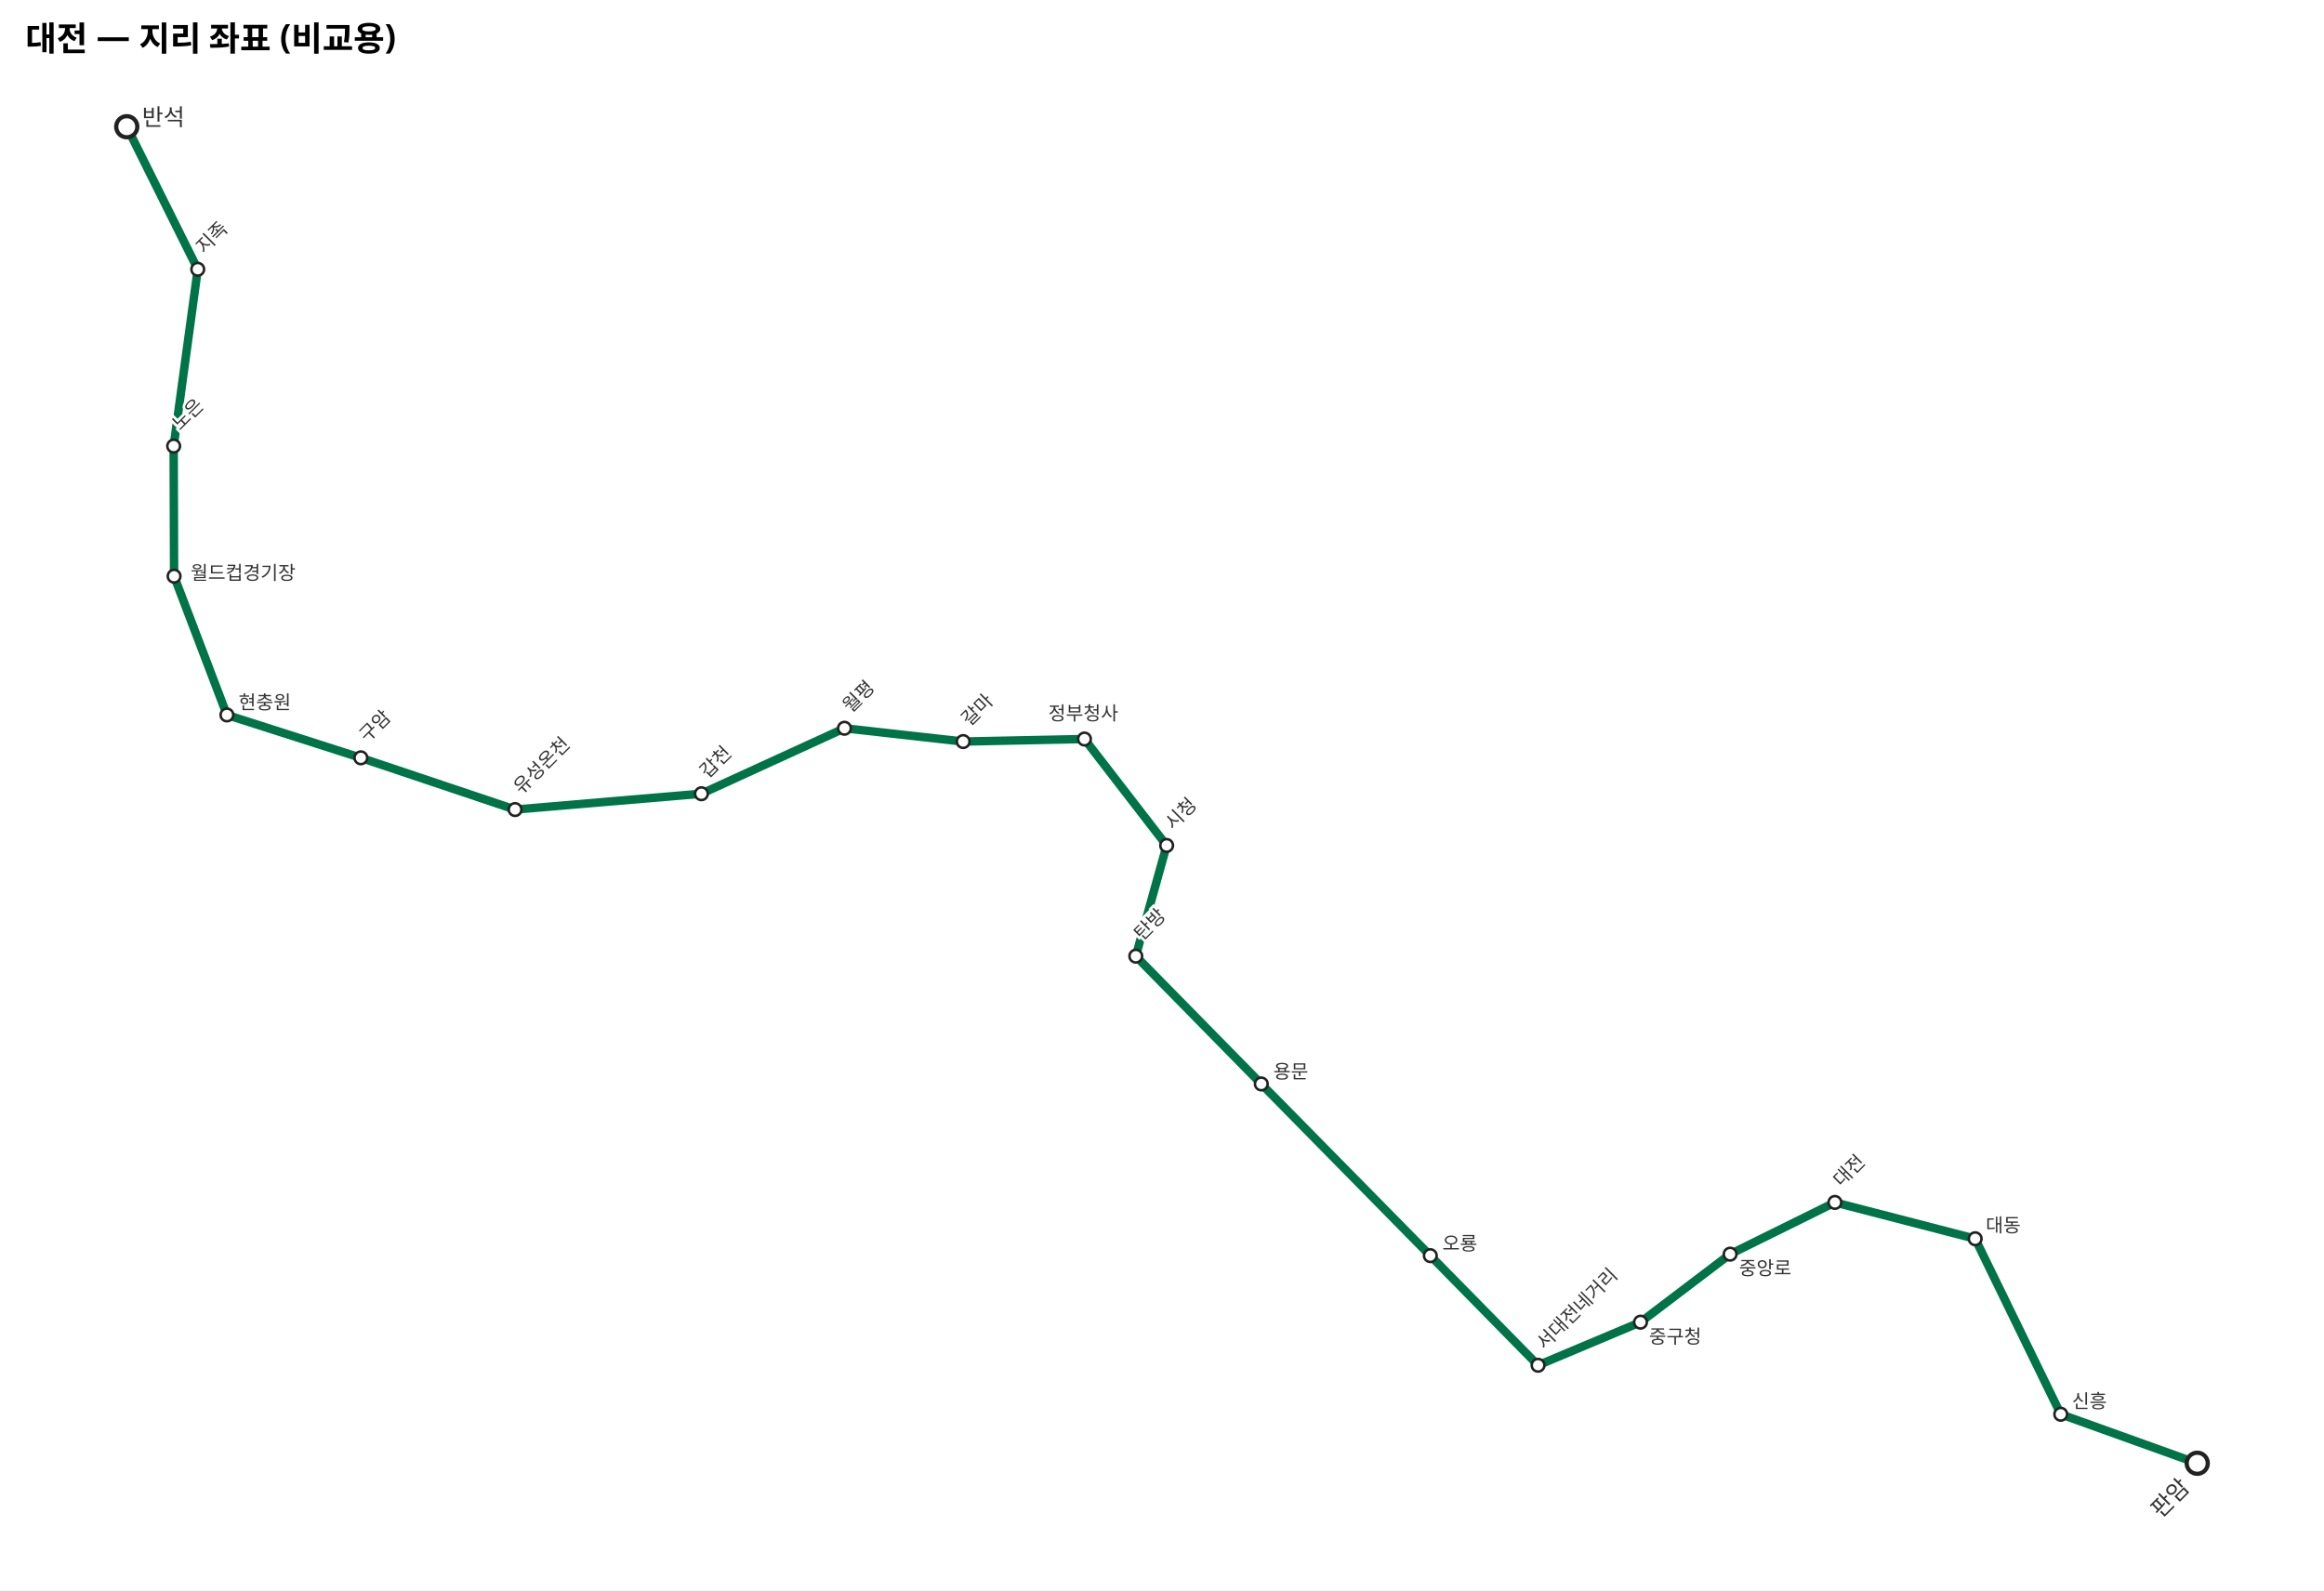
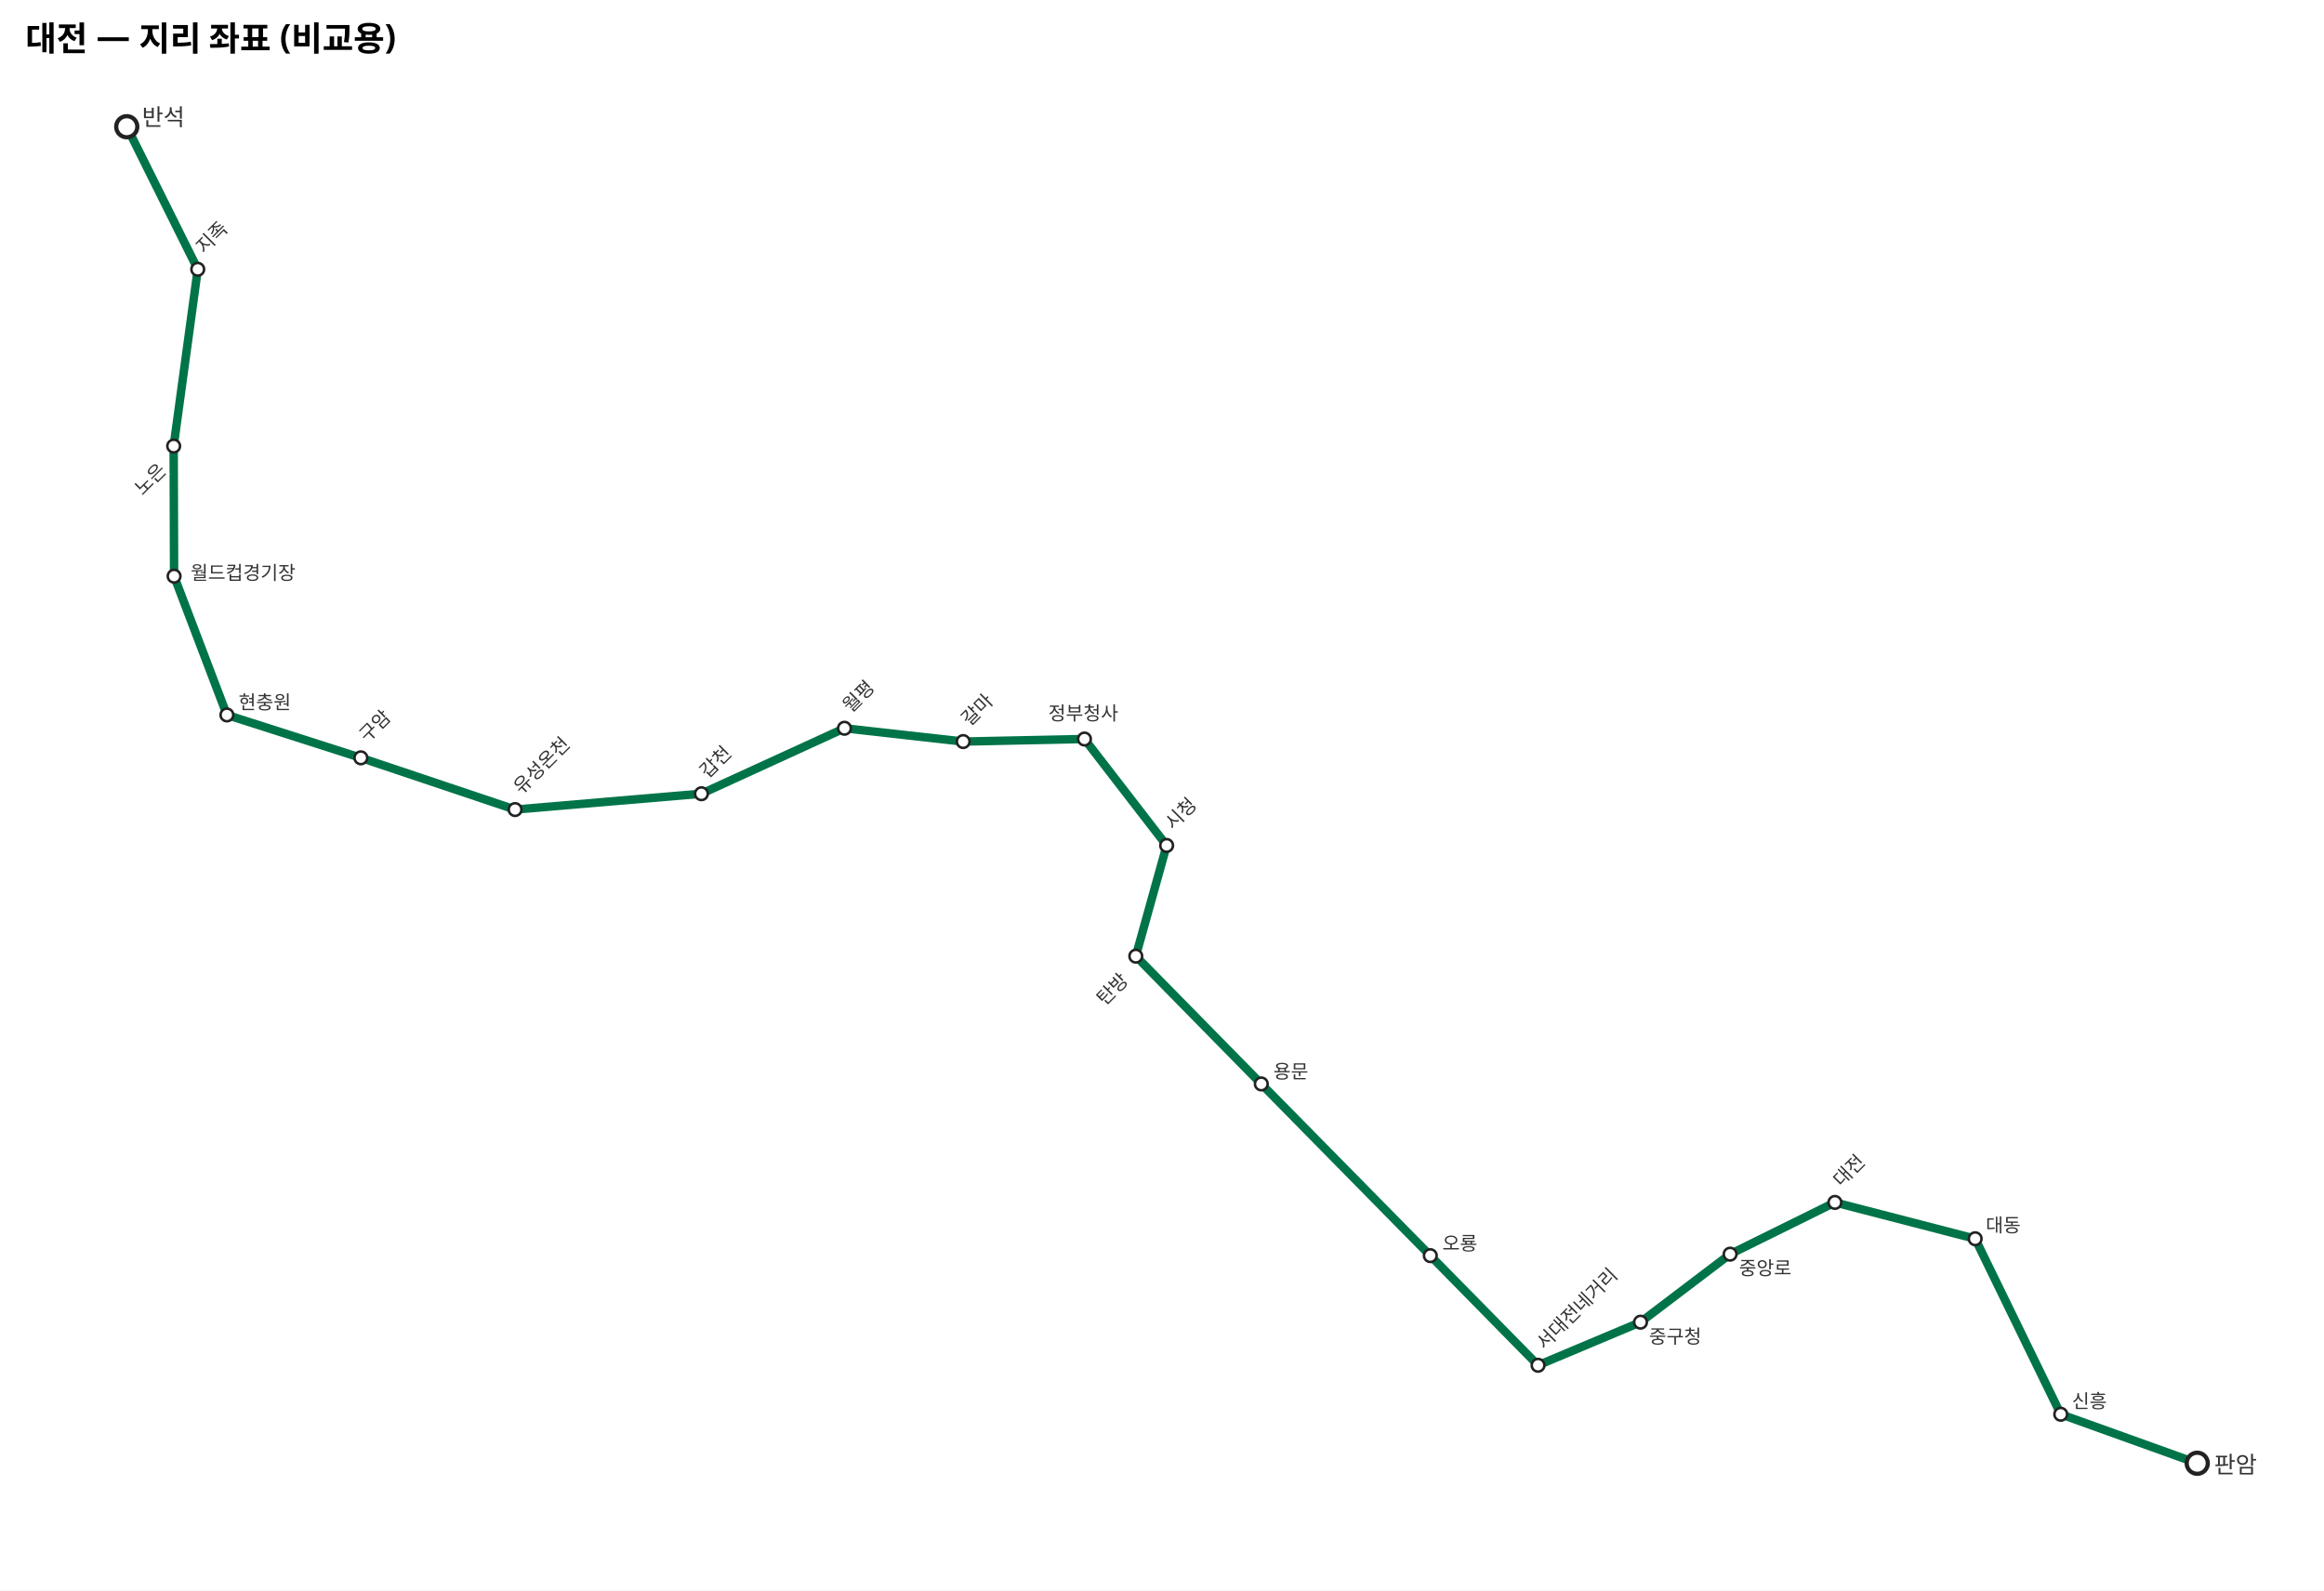
<svg xmlns="http://www.w3.org/2000/svg" viewBox="0 0 1100 753" font-family="sans-serif">
  <rect width="100%" height="100%" fill="#fff" />
  <text x="12" y="24" font-size="16" font-weight="700">대전 — 지리 좌표 (비교용)</text>
  <line x1="455.9" y1="351.1" x2="399.7" y2="344.8" stroke="#007448" stroke-width="4" stroke-linecap="round" />
  <line x1="455.9" y1="351.1" x2="513.3" y2="349.9" stroke="#007448" stroke-width="4" stroke-linecap="round" />
  <line x1="332.0" y1="375.8" x2="399.7" y2="344.8" stroke="#007448" stroke-width="4" stroke-linecap="round" />
  <line x1="332.0" y1="375.8" x2="243.8" y2="383.3" stroke="#007448" stroke-width="4" stroke-linecap="round" />
  <line x1="170.8" y1="358.8" x2="243.8" y2="383.3" stroke="#007448" stroke-width="4" stroke-linecap="round" />
  <line x1="170.8" y1="358.8" x2="107.4" y2="338.5" stroke="#007448" stroke-width="4" stroke-linecap="round" />
  <line x1="82.2" y1="211.2" x2="82.4" y2="272.8" stroke="#007448" stroke-width="4" stroke-linecap="round" />
  <line x1="82.2" y1="211.2" x2="93.6" y2="127.5" stroke="#007448" stroke-width="4" stroke-linecap="round" />
  <line x1="934.9" y1="586.5" x2="868.5" y2="569.3" stroke="#007448" stroke-width="4" stroke-linecap="round" />
  <line x1="934.9" y1="586.5" x2="975.4" y2="669.6" stroke="#007448" stroke-width="4" stroke-linecap="round" />
  <line x1="868.5" y1="569.3" x2="818.9" y2="593.8" stroke="#007448" stroke-width="4" stroke-linecap="round" />
  <line x1="60.0" y1="60.0" x2="93.6" y2="127.5" stroke="#007448" stroke-width="4" stroke-linecap="round" />
  <line x1="728.0" y1="646.4" x2="677.0" y2="594.5" stroke="#007448" stroke-width="4" stroke-linecap="round" />
  <line x1="728.0" y1="646.4" x2="776.5" y2="626.0" stroke="#007448" stroke-width="4" stroke-linecap="round" />
  <line x1="552.2" y1="400.3" x2="513.3" y2="349.9" stroke="#007448" stroke-width="4" stroke-linecap="round" />
  <line x1="552.2" y1="400.3" x2="537.6" y2="452.7" stroke="#007448" stroke-width="4" stroke-linecap="round" />
  <line x1="975.4" y1="669.6" x2="1040.0" y2="692.8" stroke="#007448" stroke-width="4" stroke-linecap="round" />
  <line x1="677.0" y1="594.5" x2="597.0" y2="513.2" stroke="#007448" stroke-width="4" stroke-linecap="round" />
  <line x1="597.0" y1="513.2" x2="537.6" y2="452.7" stroke="#007448" stroke-width="4" stroke-linecap="round" />
  <line x1="82.4" y1="272.8" x2="107.4" y2="338.5" stroke="#007448" stroke-width="4" stroke-linecap="round" />
  <line x1="776.5" y1="626.0" x2="818.9" y2="593.8" stroke="#007448" stroke-width="4" stroke-linecap="round" />
  <circle cx="455.9" cy="351.1" r="3" fill="#fff" stroke="#222" stroke-width="1.2" />
  <circle cx="332.0" cy="375.8" r="3" fill="#fff" stroke="#222" stroke-width="1.2" />
  <circle cx="170.8" cy="358.8" r="3" fill="#fff" stroke="#222" stroke-width="1.2" />
  <circle cx="82.2" cy="211.2" r="3" fill="#fff" stroke="#222" stroke-width="1.2" />
  <circle cx="934.9" cy="586.5" r="3" fill="#fff" stroke="#222" stroke-width="1.2" />
  <circle cx="868.5" cy="569.3" r="3" fill="#fff" stroke="#222" stroke-width="1.2" />
  <circle cx="60.0" cy="60.0" r="5" fill="#fff" stroke="#222" stroke-width="2" />
  <circle cx="728.0" cy="646.4" r="3" fill="#fff" stroke="#222" stroke-width="1.2" />
  <circle cx="552.2" cy="400.3" r="3" fill="#fff" stroke="#222" stroke-width="1.2" />
  <circle cx="975.4" cy="669.6" r="3" fill="#fff" stroke="#222" stroke-width="1.2" />
  <circle cx="677.0" cy="594.5" r="3" fill="#fff" stroke="#222" stroke-width="1.2" />
  <circle cx="597.0" cy="513.2" r="3" fill="#fff" stroke="#222" stroke-width="1.2" />
  <circle cx="82.4" cy="272.8" r="3" fill="#fff" stroke="#222" stroke-width="1.2" />
  <circle cx="399.7" cy="344.8" r="3" fill="#fff" stroke="#222" stroke-width="1.2" />
  <circle cx="243.8" cy="383.3" r="3" fill="#fff" stroke="#222" stroke-width="1.2" />
  <circle cx="513.3" cy="349.9" r="3" fill="#fff" stroke="#222" stroke-width="1.2" />
  <circle cx="776.5" cy="626.0" r="3" fill="#fff" stroke="#222" stroke-width="1.2" />
  <circle cx="818.9" cy="593.8" r="3" fill="#fff" stroke="#222" stroke-width="1.2" />
  <circle cx="93.6" cy="127.5" r="3" fill="#fff" stroke="#222" stroke-width="1.2" />
  <circle cx="537.6" cy="452.7" r="3" fill="#fff" stroke="#222" stroke-width="1.2" />
  <circle cx="1040.0" cy="692.8" r="5" fill="#fff" stroke="#222" stroke-width="2" />
  <circle cx="107.4" cy="338.5" r="3" fill="#fff" stroke="#222" stroke-width="1.2" />
  <text x="458.9" y="344.1" font-size="9" fill="#333" text-anchor="start" paint-order="stroke" stroke="#fff" stroke-width="2.5" transform="rotate(-45 458.9 344.1)">갈마</text>
  <text x="335.0" y="368.8" font-size="9" fill="#333" text-anchor="start" paint-order="stroke" stroke="#fff" stroke-width="2.5" transform="rotate(-45 335.0 368.8)">갑천</text>
  <text x="173.8" y="351.8" font-size="9" fill="#333" text-anchor="start" paint-order="stroke" stroke="#fff" stroke-width="2.5" transform="rotate(-45 173.8 351.8)">구암</text>
-   <text x="85.2" y="204.2" font-size="9" fill="#333" text-anchor="start" paint-order="stroke" stroke="#fff" stroke-width="2.5" transform="rotate(-45 85.2 204.2)">노은</text>
+   <text x="79.2" y="223.2" font-size="9" fill="#333" text-anchor="end" paint-order="stroke" stroke="#fff" stroke-width="2.5" transform="rotate(-45 79.2 223.2)">노은</text>
  <text x="939.9" y="583.3" font-size="9" fill="#333" text-anchor="start" paint-order="stroke" stroke="#fff" stroke-width="2.5">대동</text>
  <text x="871.5" y="562.3" font-size="9" fill="#333" text-anchor="start" paint-order="stroke" stroke="#fff" stroke-width="2.5" transform="rotate(-45 871.5 562.3)">대전</text>
  <text x="67.2" y="59.4" font-size="11" fill="#333" text-anchor="start" paint-order="stroke" stroke="#fff" stroke-width="2.5">반석</text>
  <text x="731.0" y="639.4" font-size="9" fill="#333" text-anchor="start" paint-order="stroke" stroke="#fff" stroke-width="2.5" transform="rotate(-45 731.0 639.4)">서대전네거리</text>
  <text x="555.2" y="393.3" font-size="9" fill="#333" text-anchor="start" paint-order="stroke" stroke="#fff" stroke-width="2.5" transform="rotate(-45 555.2 393.3)">시청</text>
  <text x="980.7" y="666.6" font-size="9" fill="#333" text-anchor="start" paint-order="stroke" stroke="#fff" stroke-width="2.5">신흥</text>
  <text x="682.7" y="591.9" font-size="9" fill="#333" text-anchor="start" paint-order="stroke" stroke="#fff" stroke-width="2.5">오룡</text>
  <text x="602.7" y="510.5" font-size="9" fill="#333" text-anchor="start" paint-order="stroke" stroke="#fff" stroke-width="2.5">용문</text>
  <text x="90.2" y="274.4" font-size="9" fill="#333" text-anchor="start" paint-order="stroke" stroke="#fff" stroke-width="2.5">월드컵경기장</text>
  <text x="402.7" y="337.8" font-size="9" fill="#333" text-anchor="start" paint-order="stroke" stroke="#fff" stroke-width="2.5" transform="rotate(-45 402.7 337.8)">월평</text>
  <text x="246.8" y="376.3" font-size="9" fill="#333" text-anchor="start" paint-order="stroke" stroke="#fff" stroke-width="2.5" transform="rotate(-45 246.8 376.3)">유성온천</text>
  <text x="496.2" y="340.9" font-size="9" fill="#333" text-anchor="start" paint-order="stroke" stroke="#fff" stroke-width="2.5">정부청사</text>
  <text x="780.5" y="636.0" font-size="9" fill="#333" text-anchor="start" paint-order="stroke" stroke="#fff" stroke-width="2.5">중구청</text>
  <text x="823.1" y="603.6" font-size="9" fill="#333" text-anchor="start" paint-order="stroke" stroke="#fff" stroke-width="2.5">중앙로</text>
  <text x="96.6" y="120.5" font-size="9" fill="#333" text-anchor="start" paint-order="stroke" stroke="#fff" stroke-width="2.5" transform="rotate(-45 96.6 120.5)">지족</text>
-   <text x="540.6" y="445.7" font-size="9" fill="#333" text-anchor="start" paint-order="stroke" stroke="#fff" stroke-width="2.5" transform="rotate(-45 540.6 445.7)">탄방</text>
-   <text x="1037.0" y="704.8" font-size="11" fill="#333" text-anchor="end" paint-order="stroke" stroke="#fff" stroke-width="2.5" transform="rotate(-45 1037.0 704.8)">판암</text>
+   <text x="534.6" y="464.7" font-size="9" fill="#333" text-anchor="end" paint-order="stroke" stroke="#fff" stroke-width="2.5" transform="rotate(-45 534.6 464.7)">탄방</text>
+   <text x="1048.0" y="697.4" font-size="11" fill="#333" text-anchor="start" paint-order="stroke" stroke="#fff" stroke-width="2.5">판암</text>
  <text x="112.9" y="335.7" font-size="9" fill="#333" text-anchor="start" paint-order="stroke" stroke="#fff" stroke-width="2.5">현충원</text>
</svg>
